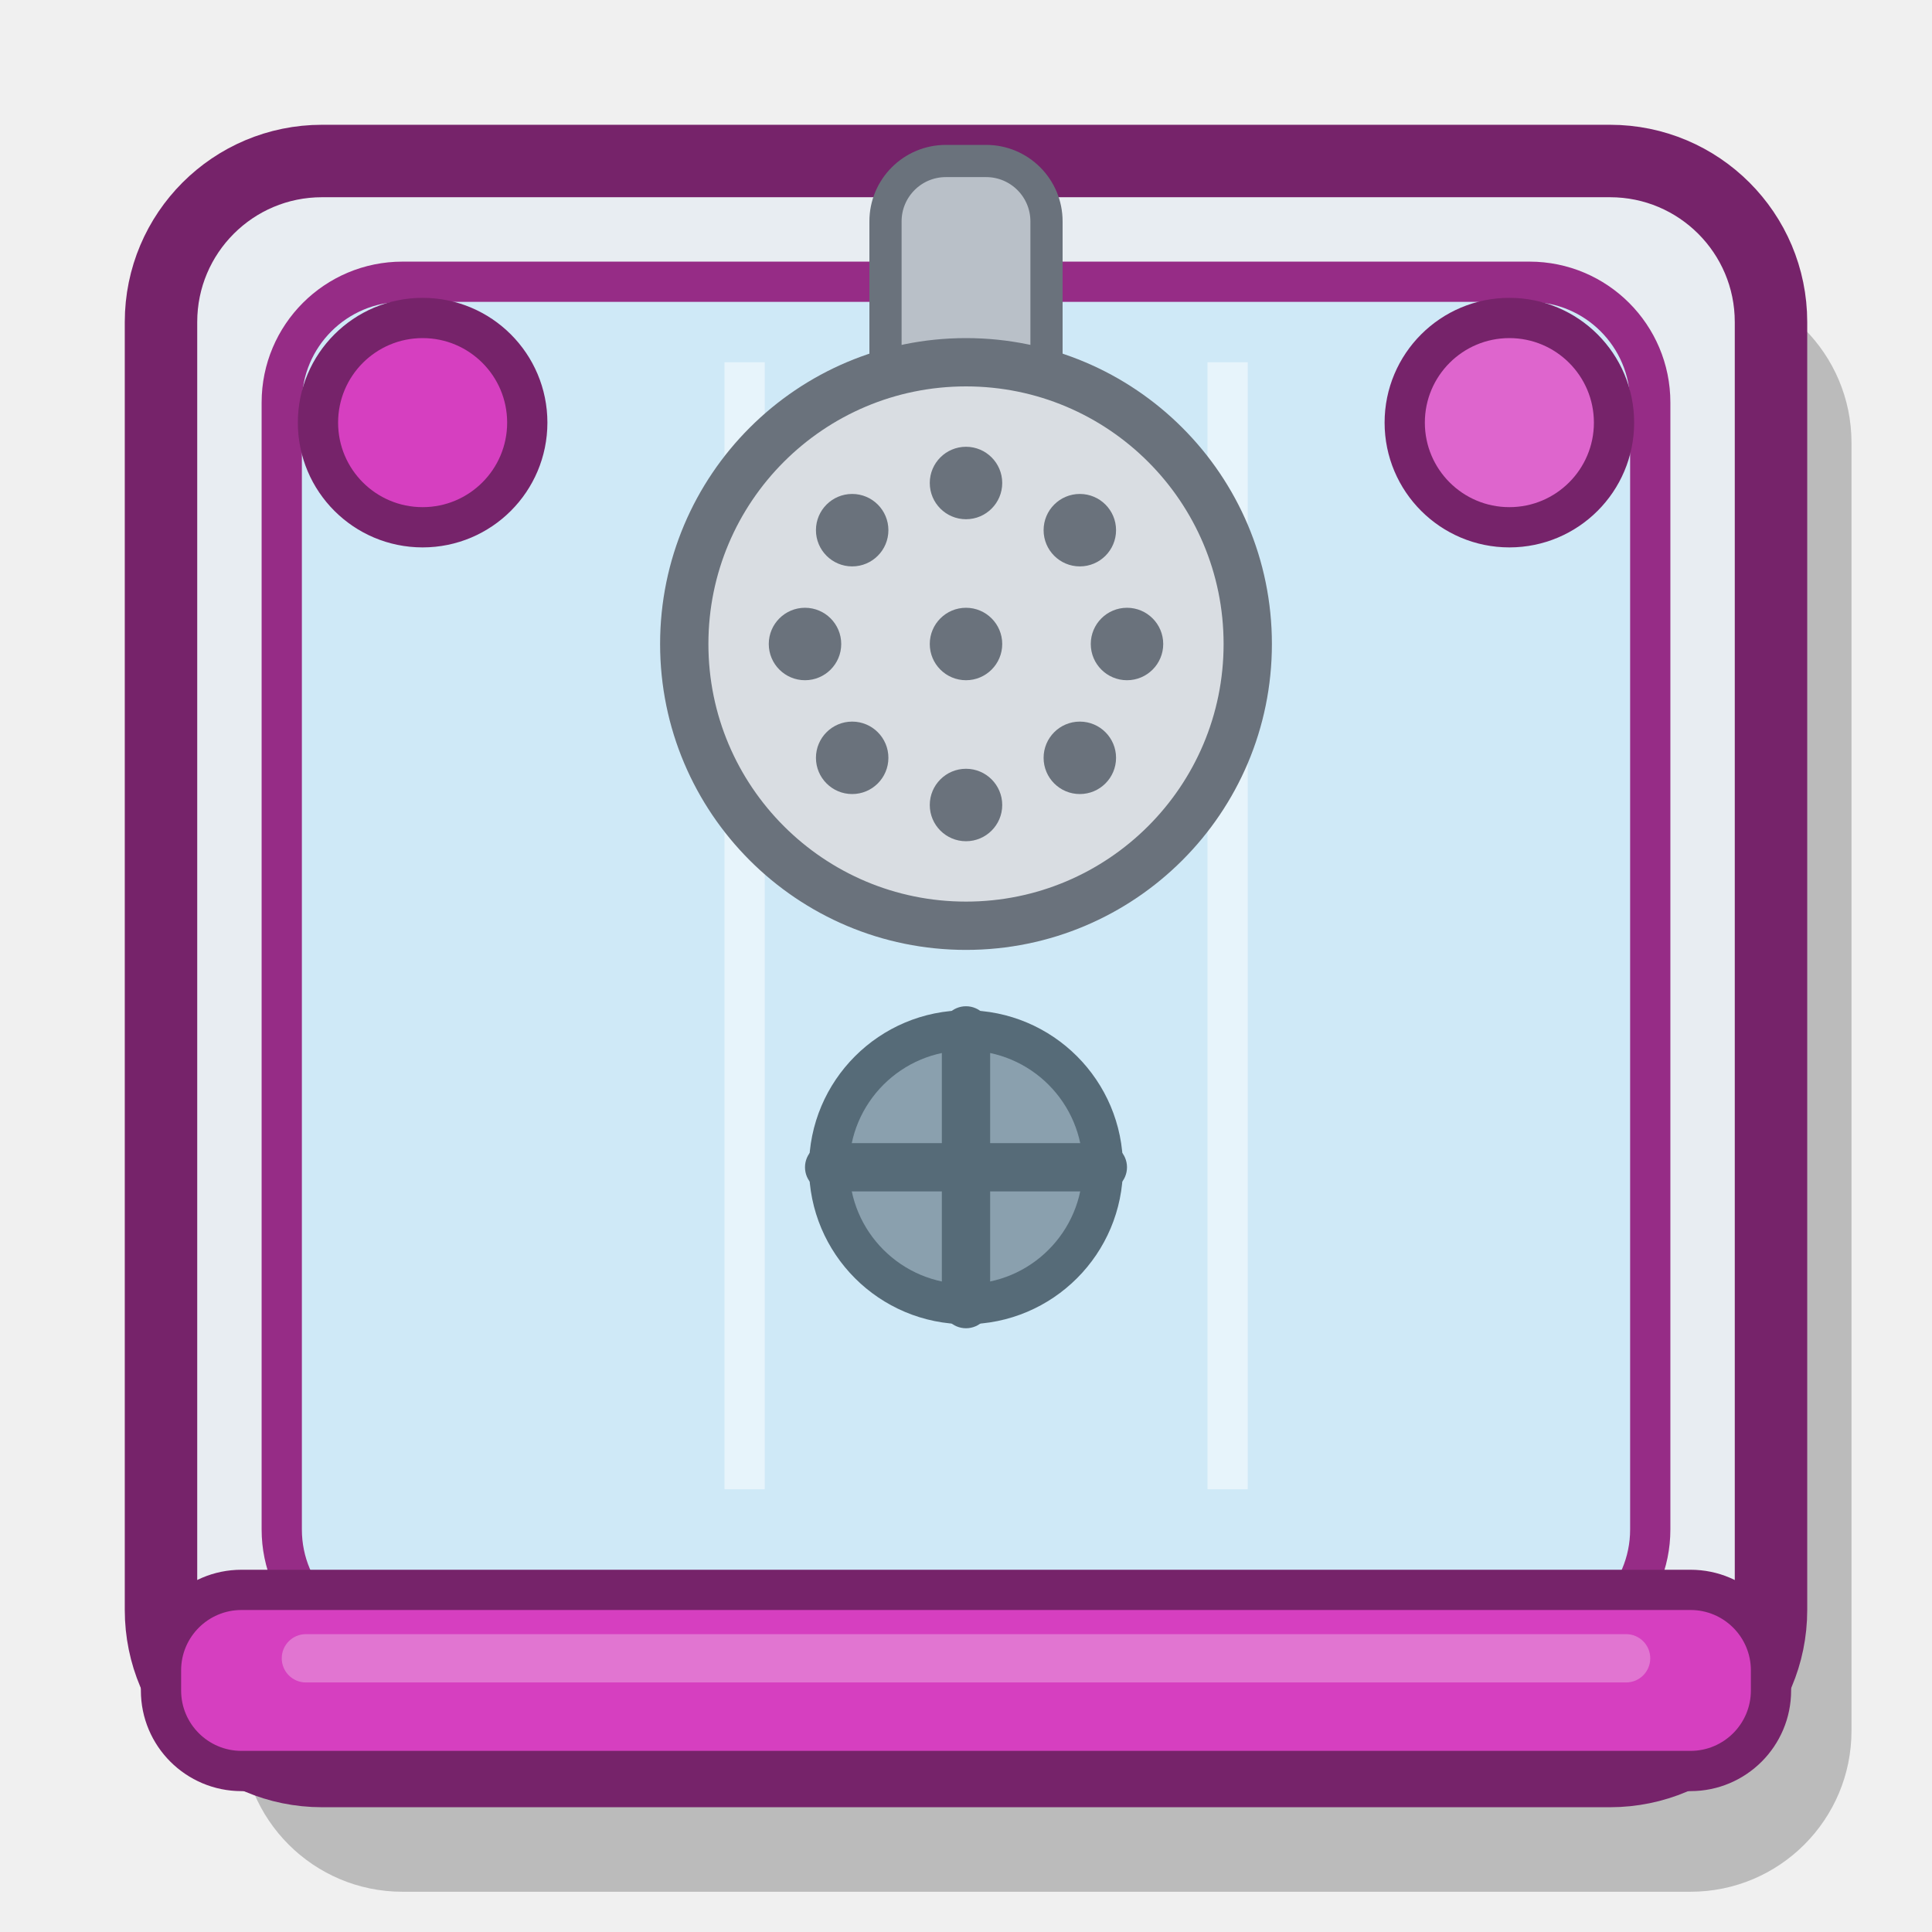
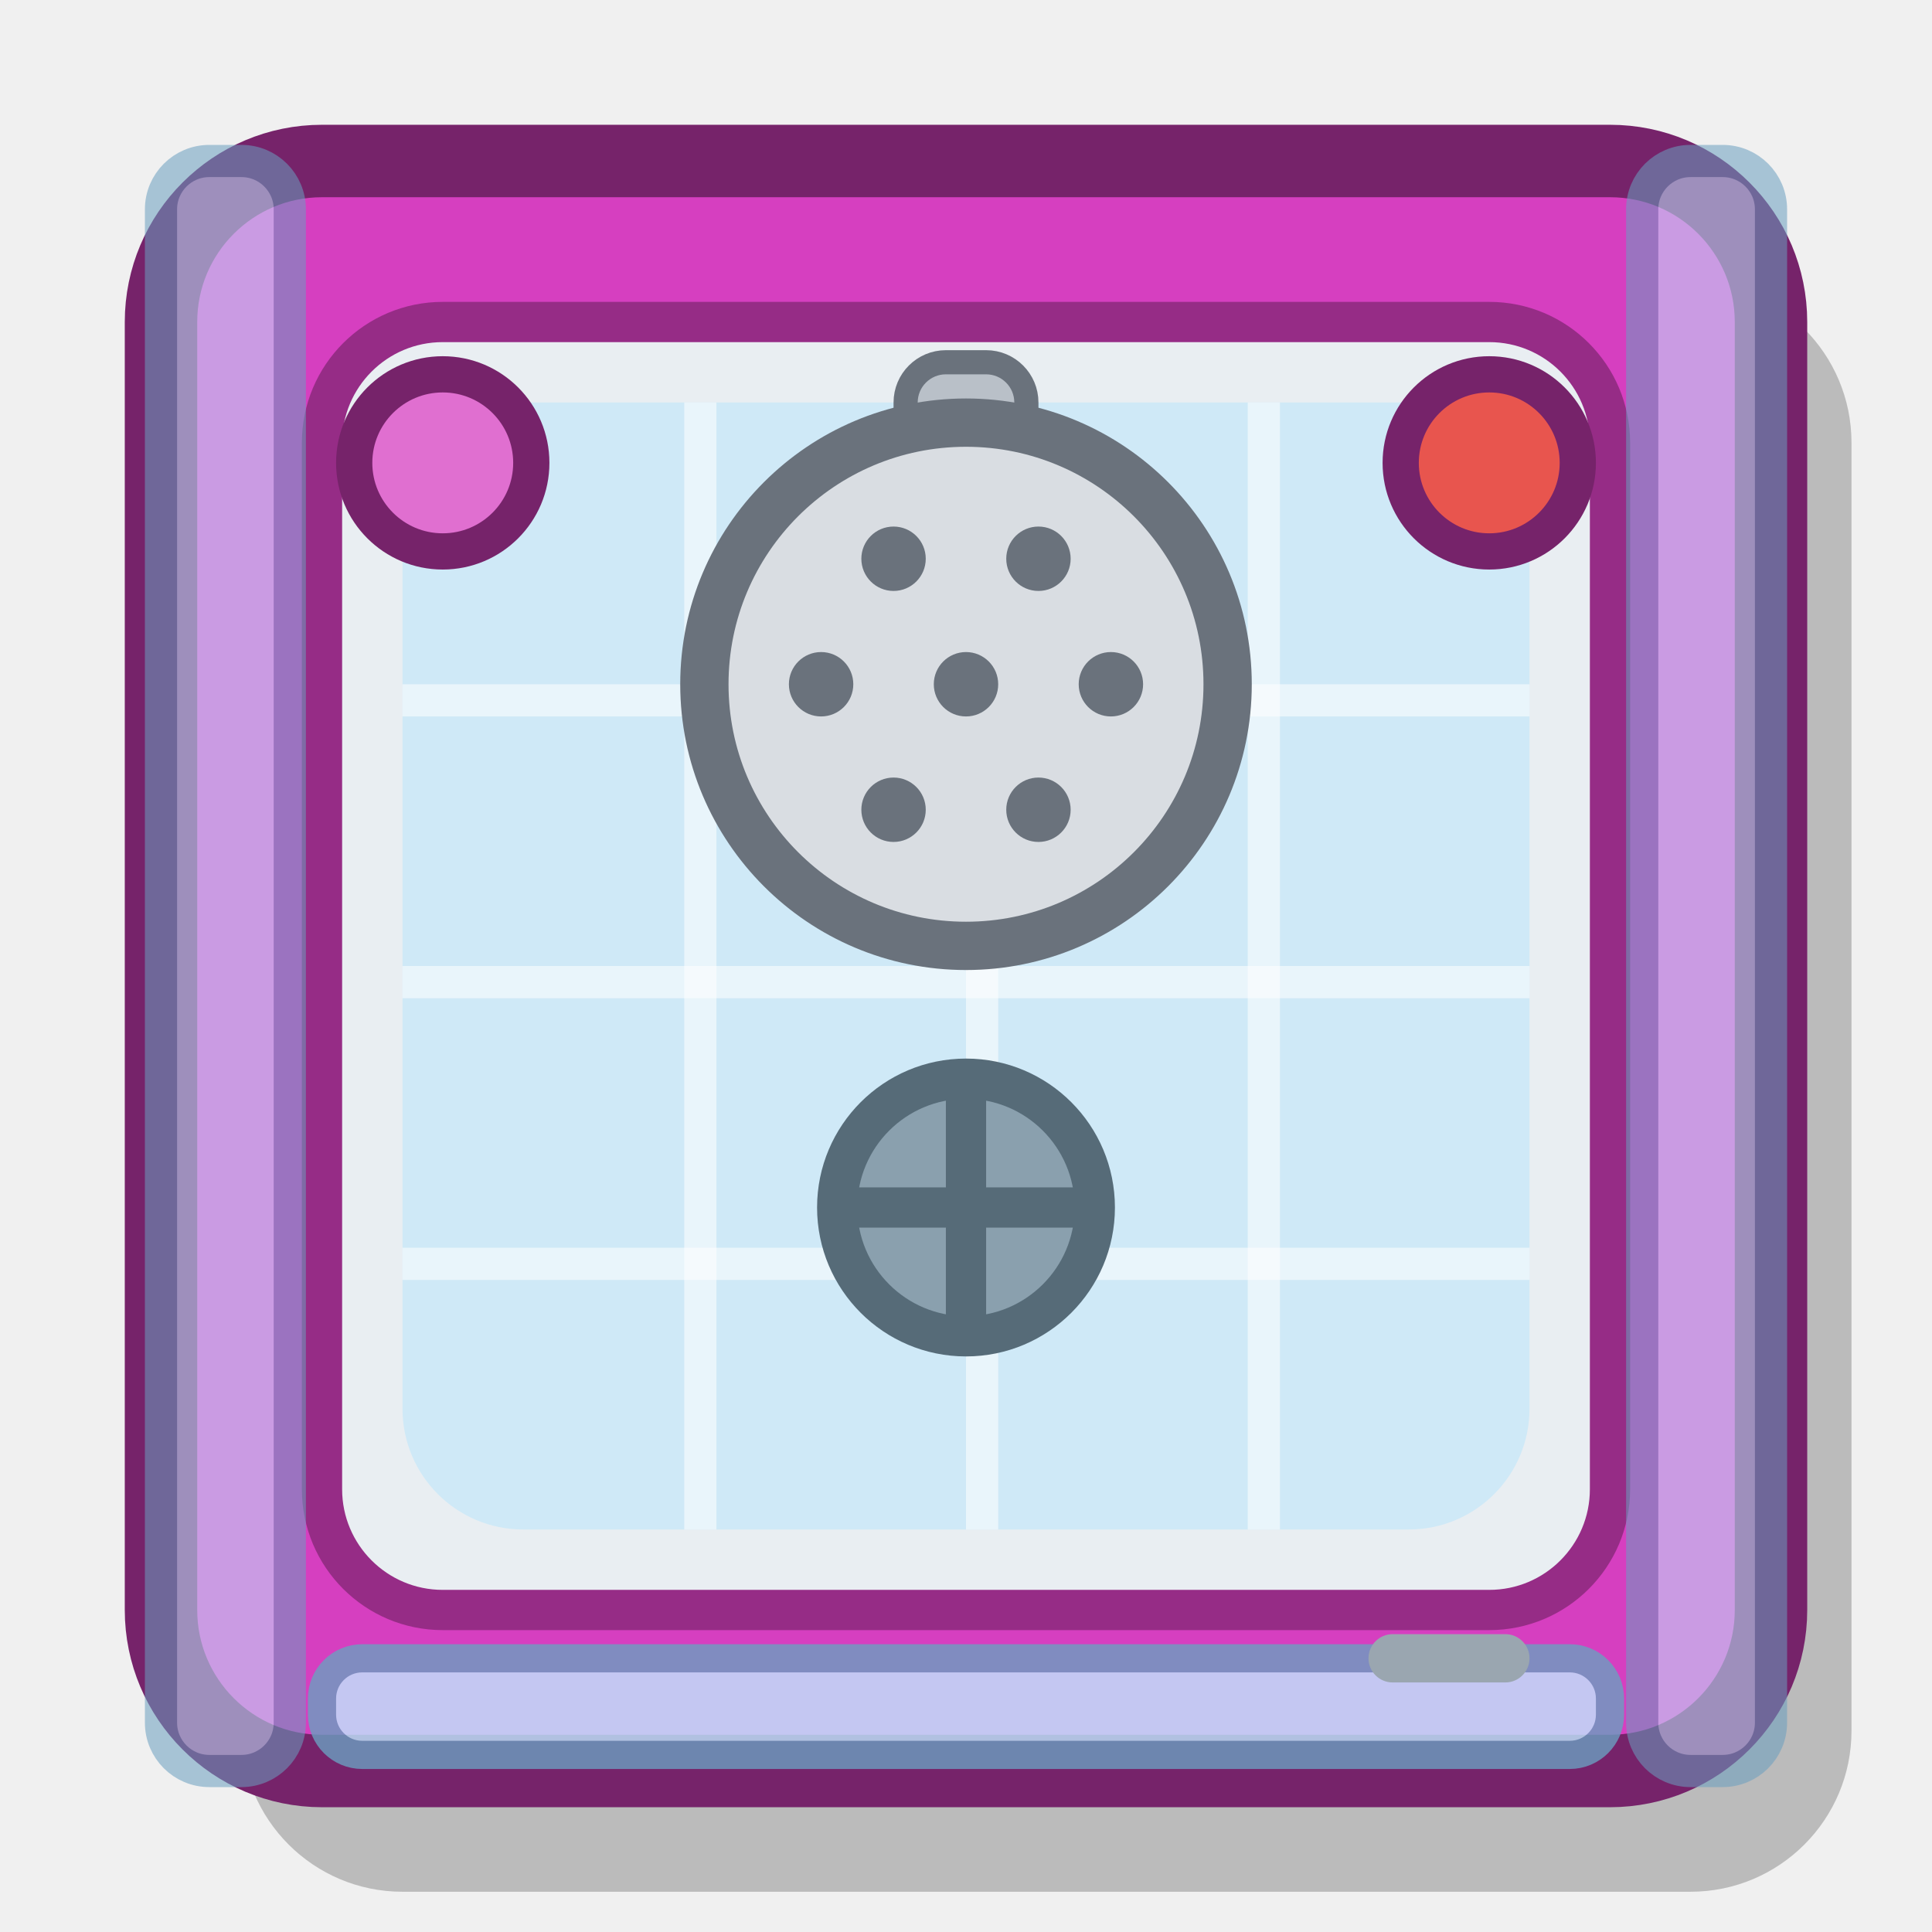
<svg xmlns="http://www.w3.org/2000/svg" width="96" height="96" viewBox="0 0 48 48">
  <rect x="6" y="7" width="40" height="40" rx="4" fill="#000" opacity="0.22" />
-   <rect x="4" y="4" width="40" height="40" rx="4" fill="#e8edf2" stroke="#76236a" stroke-width="1.8" />
-   <rect x="7" y="7" width="34" height="34" rx="3" fill="#cfe9f7" stroke="#962c86" stroke-width="1" />
-   <rect x="18" y="9" width="1" height="28" rx="0" fill="#ffffff" opacity="0.5" />
-   <rect x="30" y="9" width="1" height="28" rx="0" fill="#ffffff" opacity="0.5" />
-   <circle cx="24" cy="29" r="3.4" fill="#8aa0ae" stroke="#566b78" stroke-width="1" />
-   <rect x="20" y="28.4" width="8" height="1.2" rx="0.6" fill="#566b78" />
-   <rect x="23.4" y="25" width="1.2" height="8" rx="0.6" fill="#566b78" />
-   <rect x="22" y="4" width="4" height="8" rx="1.5" fill="#b9c0c8" stroke="#6a727c" stroke-width="0.8" />
-   <circle cx="24" cy="16" r="7" fill="#d9dde2" stroke="#6a727c" stroke-width="1.2" />
-   <circle cx="28.0" cy="16.0" r="0.9" fill="#6a727c" />
-   <circle cx="26.828" cy="18.828" r="0.9" fill="#6a727c" />
-   <circle cx="24.0" cy="20.0" r="0.9" fill="#6a727c" />
-   <circle cx="21.172" cy="18.828" r="0.9" fill="#6a727c" />
-   <circle cx="20.0" cy="16.0" r="0.9" fill="#6a727c" />
-   <circle cx="21.172" cy="13.172" r="0.9" fill="#6a727c" />
-   <circle cx="24.0" cy="12.0" r="0.9" fill="#6a727c" />
-   <circle cx="26.828" cy="13.172" r="0.9" fill="#6a727c" />
-   <circle cx="24" cy="16" r="0.9" fill="#6a727c" />
-   <circle cx="10.5" cy="10.5" r="2.6" fill="#d63fc0" stroke="#76236a" stroke-width="1" />
-   <circle cx="37.5" cy="10.5" r="2.6" fill="#de65cd" stroke="#76236a" stroke-width="1" />
-   <rect x="4" y="39.5" width="40" height="4.5" rx="2" fill="#d63fc0" stroke="#76236a" stroke-width="1" />
-   <rect x="7" y="40.6" width="34" height="1.2" rx="0.6" fill="#e68cd9" opacity="0.7" />
+   <rect x="4" y="4" width="40" height="40" rx="4" fill="#d63fc0" stroke="#76236a" stroke-width="1.8" />
+   <rect x="8" y="8" width="32" height="32" rx="3" fill="#e9eef2" stroke="#962c86" stroke-width="1" />
+   <rect x="10" y="10" width="28" height="28" rx="3" fill="#cfe9f7" />
+   <rect x="17" y="10" width="0.8" height="28" rx="0" fill="#ffffff" opacity="0.55" />
+   <rect x="10" y="17" width="28" height="0.8" rx="0" fill="#ffffff" opacity="0.55" />
+   <rect x="24" y="10" width="0.8" height="28" rx="0" fill="#ffffff" opacity="0.55" />
+   <rect x="10" y="24" width="28" height="0.8" rx="0" fill="#ffffff" opacity="0.55" />
+   <rect x="31" y="10" width="0.8" height="28" rx="0" fill="#ffffff" opacity="0.55" />
+   <rect x="10" y="31" width="28" height="0.8" rx="0" fill="#ffffff" opacity="0.55" />
+   <circle cx="24" cy="30" r="3.2" fill="#8aa0ae" stroke="#566b78" stroke-width="1" />
+   <rect x="20.6" y="29.5" width="6.8" height="1" rx="0.5" fill="#566b78" />
+   <rect x="23.5" y="26.6" width="1" height="6.8" rx="0.5" fill="#566b78" />
+   <rect x="22.5" y="9" width="3" height="6" rx="1" fill="#b9c0c8" stroke="#6a727c" stroke-width="0.6" />
+   <circle cx="24" cy="17" r="6.5" fill="#d9dde2" stroke="#6a727c" stroke-width="1.2" />
+   <circle cx="27.6" cy="17.0" r="0.8" fill="#6a727c" />
+   <circle cx="25.8" cy="20.118" r="0.8" fill="#6a727c" />
+   <circle cx="22.2" cy="20.118" r="0.8" fill="#6a727c" />
+   <circle cx="20.4" cy="17.0" r="0.8" fill="#6a727c" />
+   <circle cx="22.2" cy="13.882" r="0.8" fill="#6a727c" />
+   <circle cx="25.8" cy="13.882" r="0.8" fill="#6a727c" />
+   <circle cx="24" cy="17" r="0.8" fill="#6a727c" />
+   <circle cx="11" cy="11.5" r="2.2" fill="#e06fd0" stroke="#76236a" stroke-width="0.9" />
+   <circle cx="37" cy="11.5" r="2.2" fill="#e8554e" stroke="#76236a" stroke-width="0.9" />
+   <rect x="4" y="4" width="3.2" height="40" rx="1.2" fill="#bfe8ff" stroke="#6a9fc0" stroke-width="0.8" opacity="0.55" />
+   <rect x="40.8" y="4" width="3.2" height="40" rx="1.2" fill="#bfe8ff" stroke="#6a9fc0" stroke-width="0.8" opacity="0.55" />
+   <rect x="8" y="41.2" width="32" height="2.4" rx="1" fill="#bfe8ff" stroke="#6a9fc0" stroke-width="0.7" opacity="0.8" />
+   <rect x="34" y="40.6" width="4" height="1.2" rx="0.6" fill="#9aa6b0" />
</svg>
